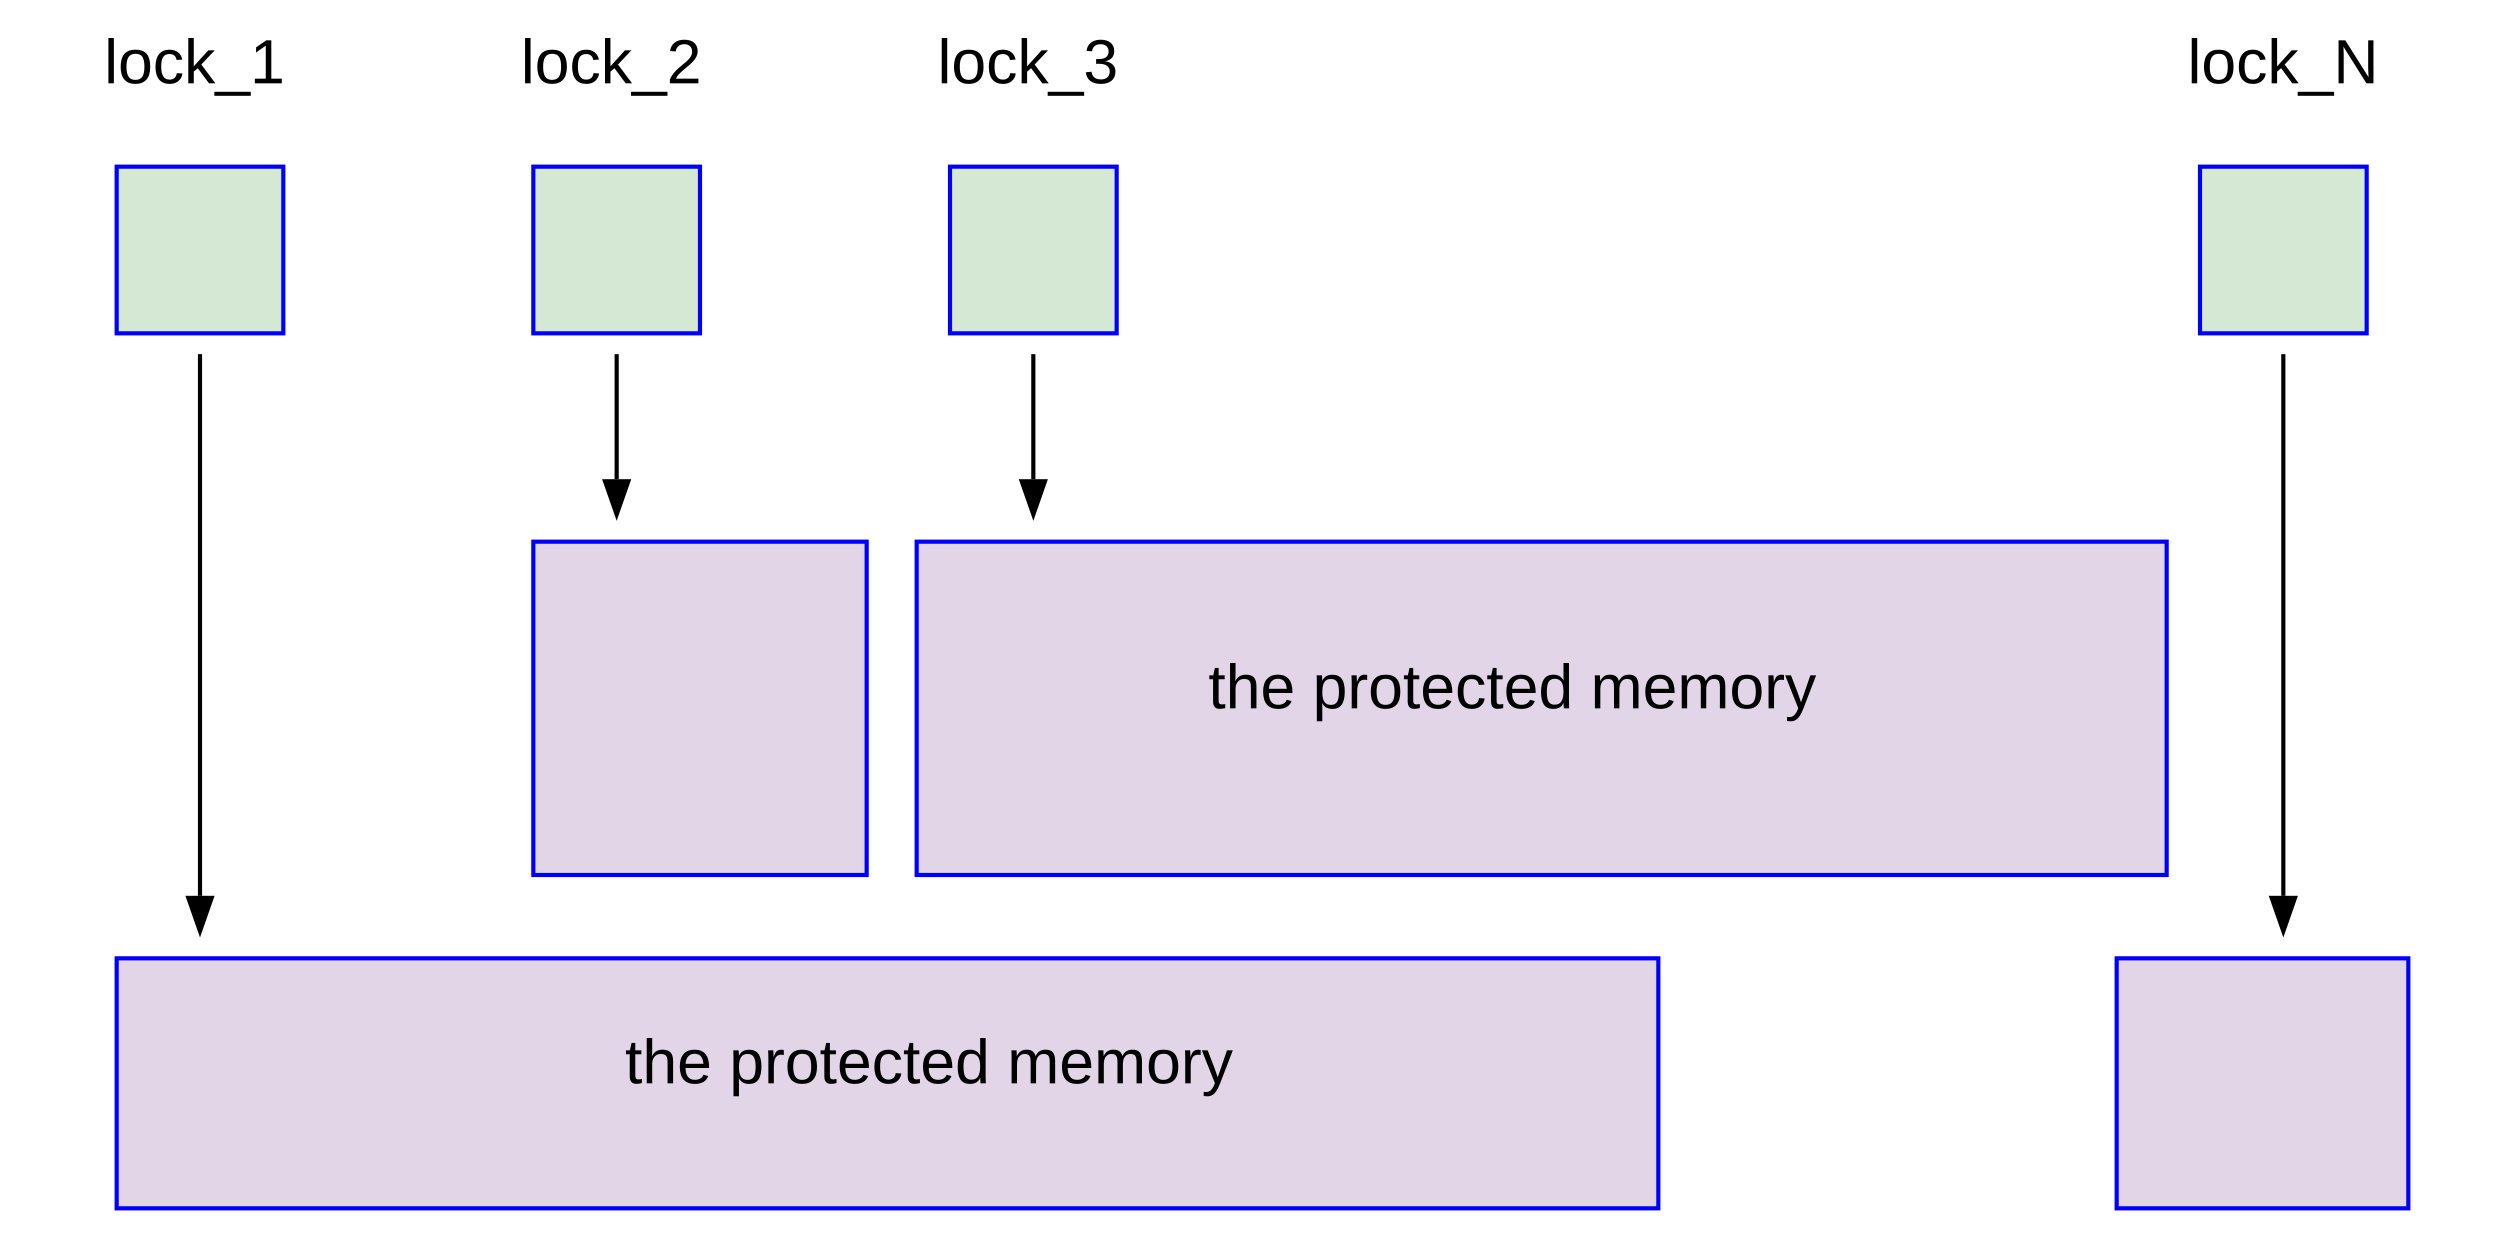
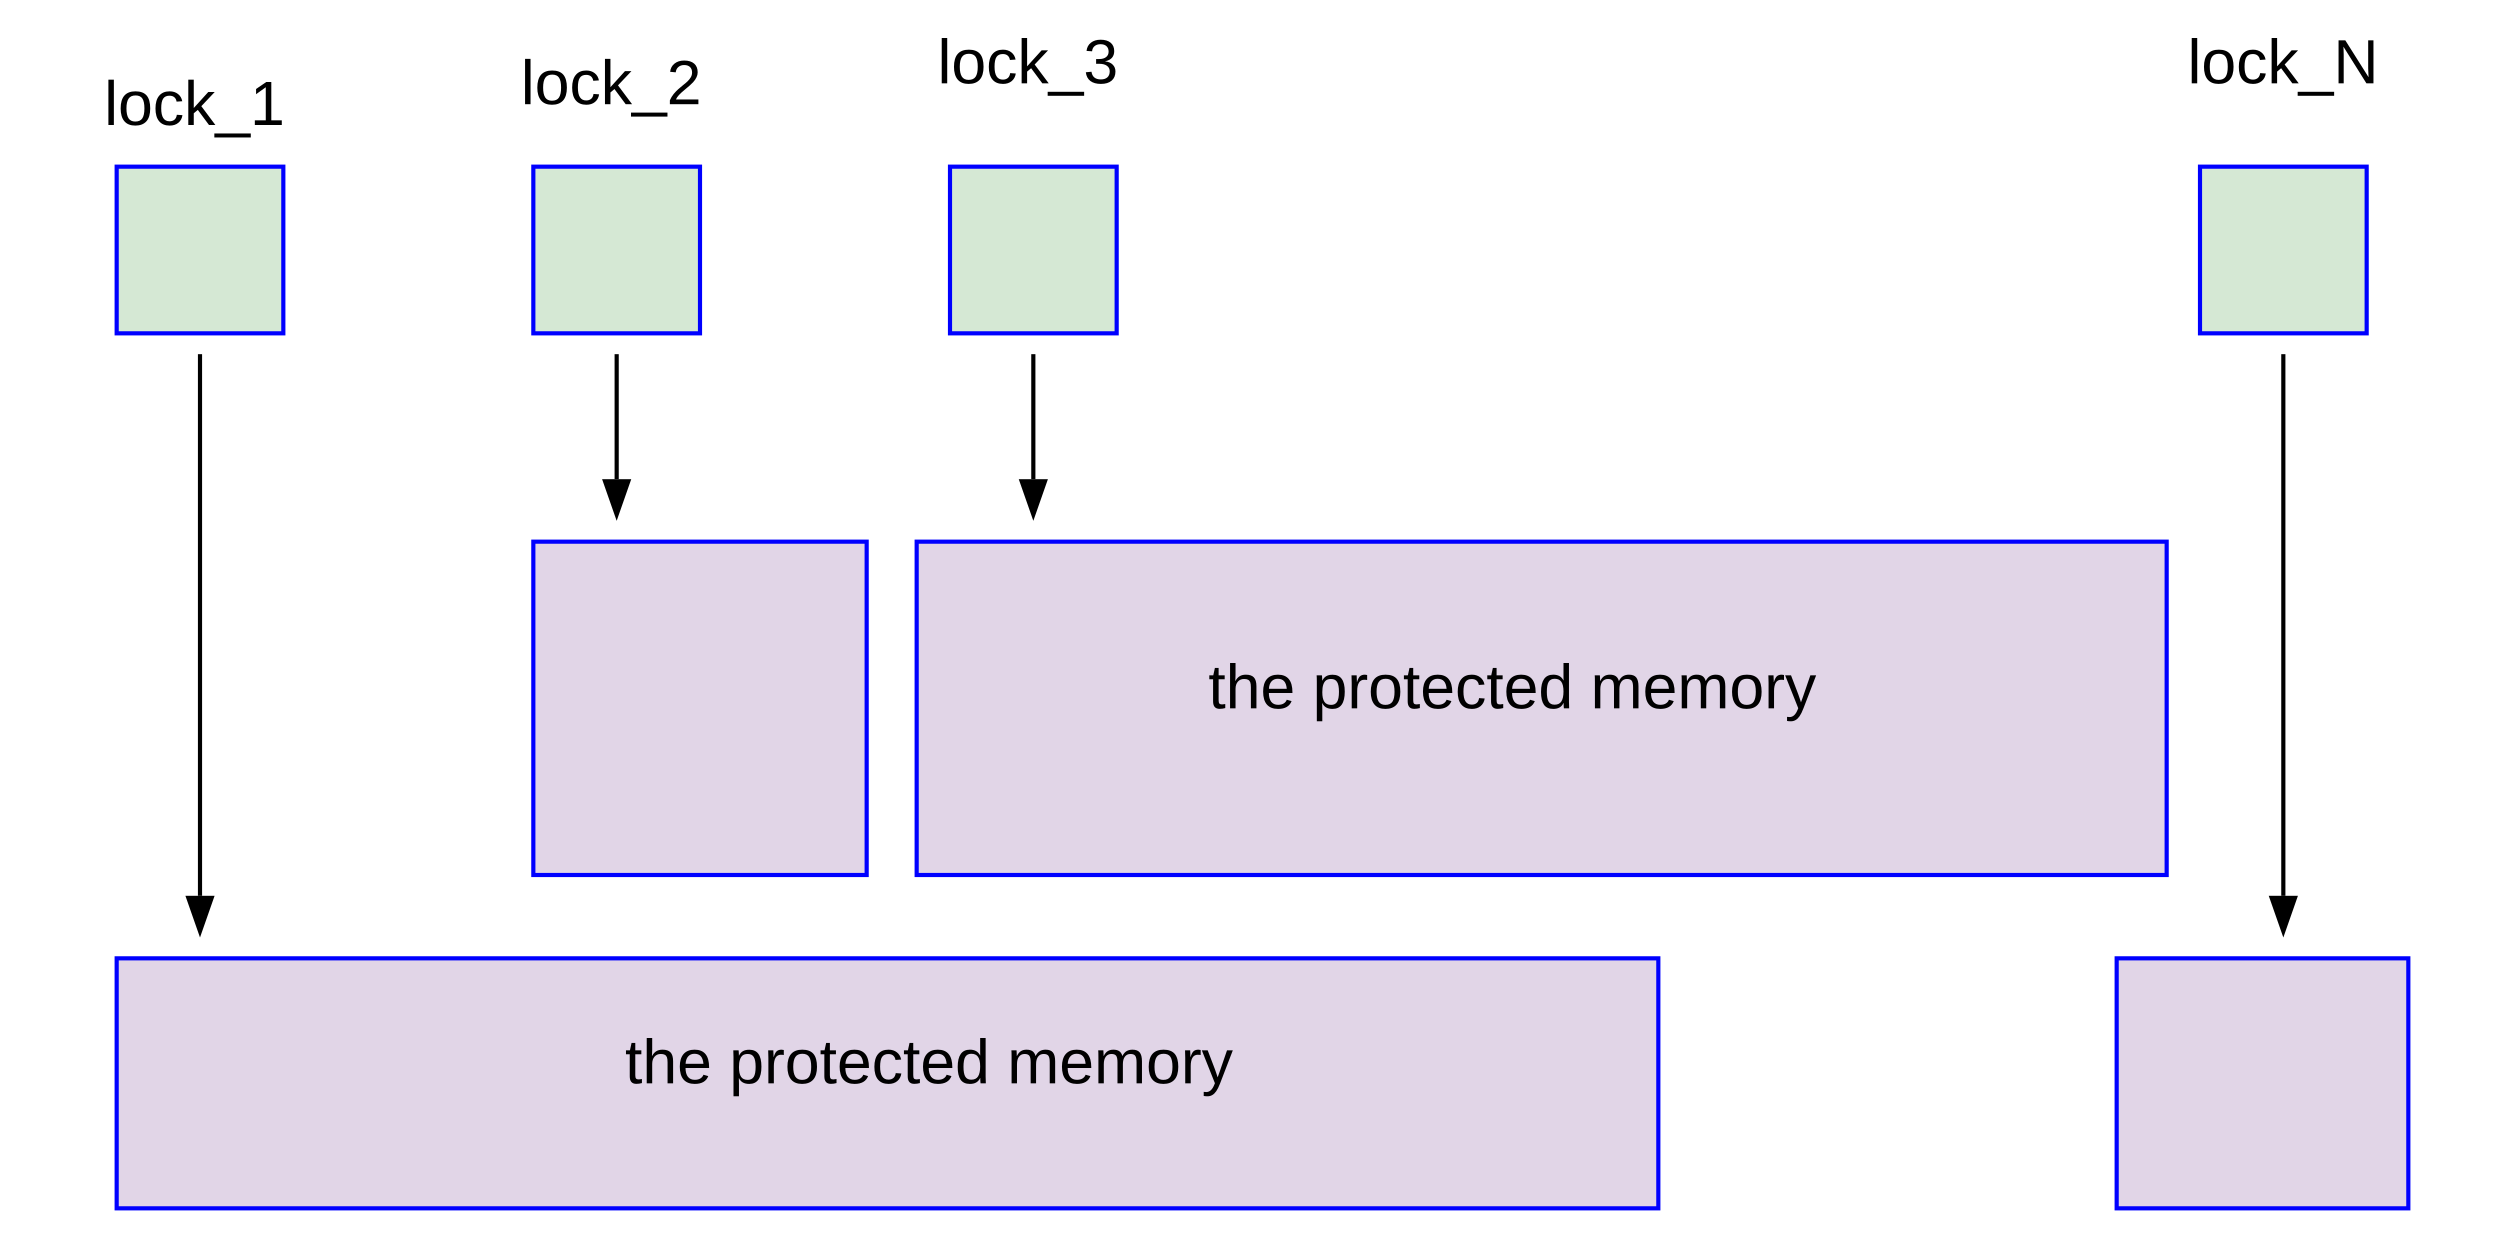
<svg xmlns="http://www.w3.org/2000/svg" version="1.1" width="600" height="300">
  <defs>
    <marker id="arrowhead" markerWidth="10" markerHeight="7" refX="0" refY="3.5" orient="auto">
      <polygon points="0 0, 10 3.5, 0 7" />
    </marker>
  </defs>
-   <text x="25" y="20" style="font-size:15px;font-family:'Arial'">
+   <text x="25" y="30" style="font-size:15px;font-family:'Arial'">
lock_1
</text>
-   <text x="125" y="20" style="font-size:15px;font-family:'Arial'">
+   <text x="125" y="25" style="font-size:15px;font-family:'Arial'">
lock_2
</text>
  <text x="225" y="20" style="font-size:15px;font-family:'Arial'">
lock_3
</text>
  <text x="525" y="20" style="font-size:15px;font-family:'Arial'">
lock_N
</text>
  <rect x="28" y="40" width="40" height="40" style="fill:rgb(213,232,212);stroke:#0000FF;stroke-width:1" />
  <rect x="128" y="40" width="40" height="40" style="fill:rgb(213,232,212);stroke:#0000FF;stroke-width:1" />
  <rect x="228" y="40" width="40" height="40" style="fill:rgb(213,232,212);stroke:#0000FF;stroke-width:1" />
  <rect x="528" y="40" width="40" height="40" style="fill:rgb(213,232,212);stroke:#0000FF;stroke-width:1" />
  <line x1="48" y1="85" x2="48" y2="215" stroke="#000" stroke-width="1" marker-end="url(#arrowhead)" />
  <line x1="148" y1="85" x2="148" y2="115" stroke="#000" stroke-width="1" marker-end="url(#arrowhead)" />
  <line x1="248" y1="85" x2="248" y2="115" stroke="#000" stroke-width="1" marker-end="url(#arrowhead)" />
  <line x1="548" y1="85" x2="548" y2="215" stroke="#000" stroke-width="1" marker-end="url(#arrowhead)" />
  <rect x="128" y="130" width="80" height="80" style="fill:rgb(225,213,231);stroke:#0000FF;stroke-width:1" />
  <rect x="220" y="130" width="300" height="80" style="fill:rgb(225,213,231);stroke:#0000FF;stroke-width:1" />
  <rect x="28" y="230" width="370" height="60" style="fill:rgb(225,213,231);stroke:#0000FF;stroke-width:1" />
  <rect x="508" y="230" width="70" height="60" style="fill:rgb(225,213,231);stroke:#0000FF;stroke-width:1" />
  <text x="290" y="170" style="font-size:15px;font-family:'Arial'">
the protected memory
</text>
  <text x="150" y="260" style="font-size:15px;font-family:'Arial'">
the protected memory
</text>
</svg>
